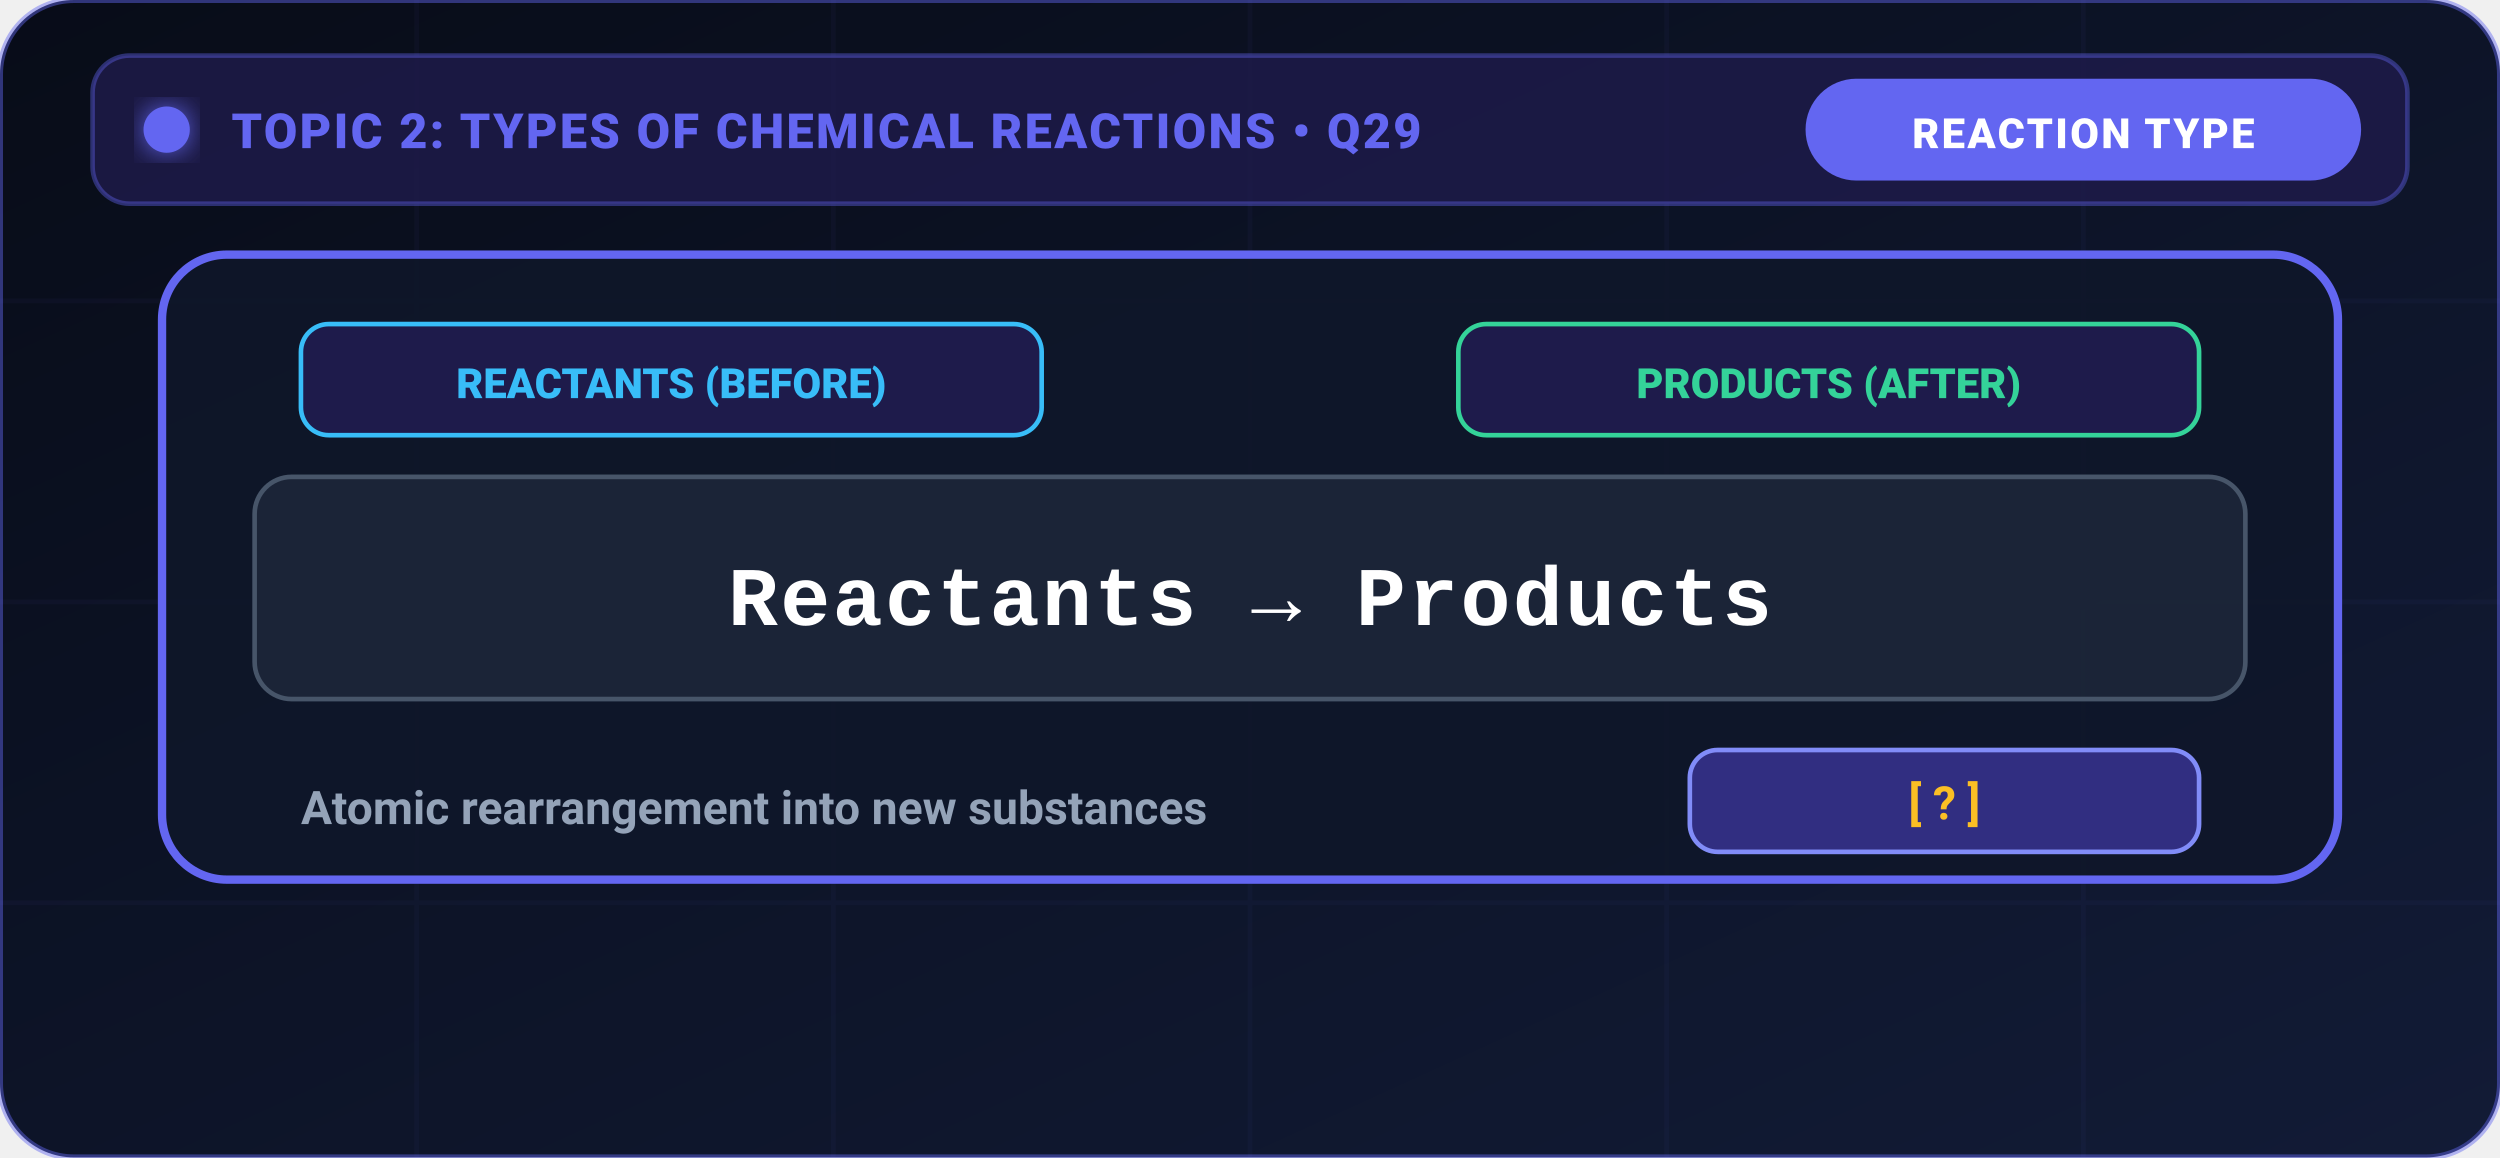
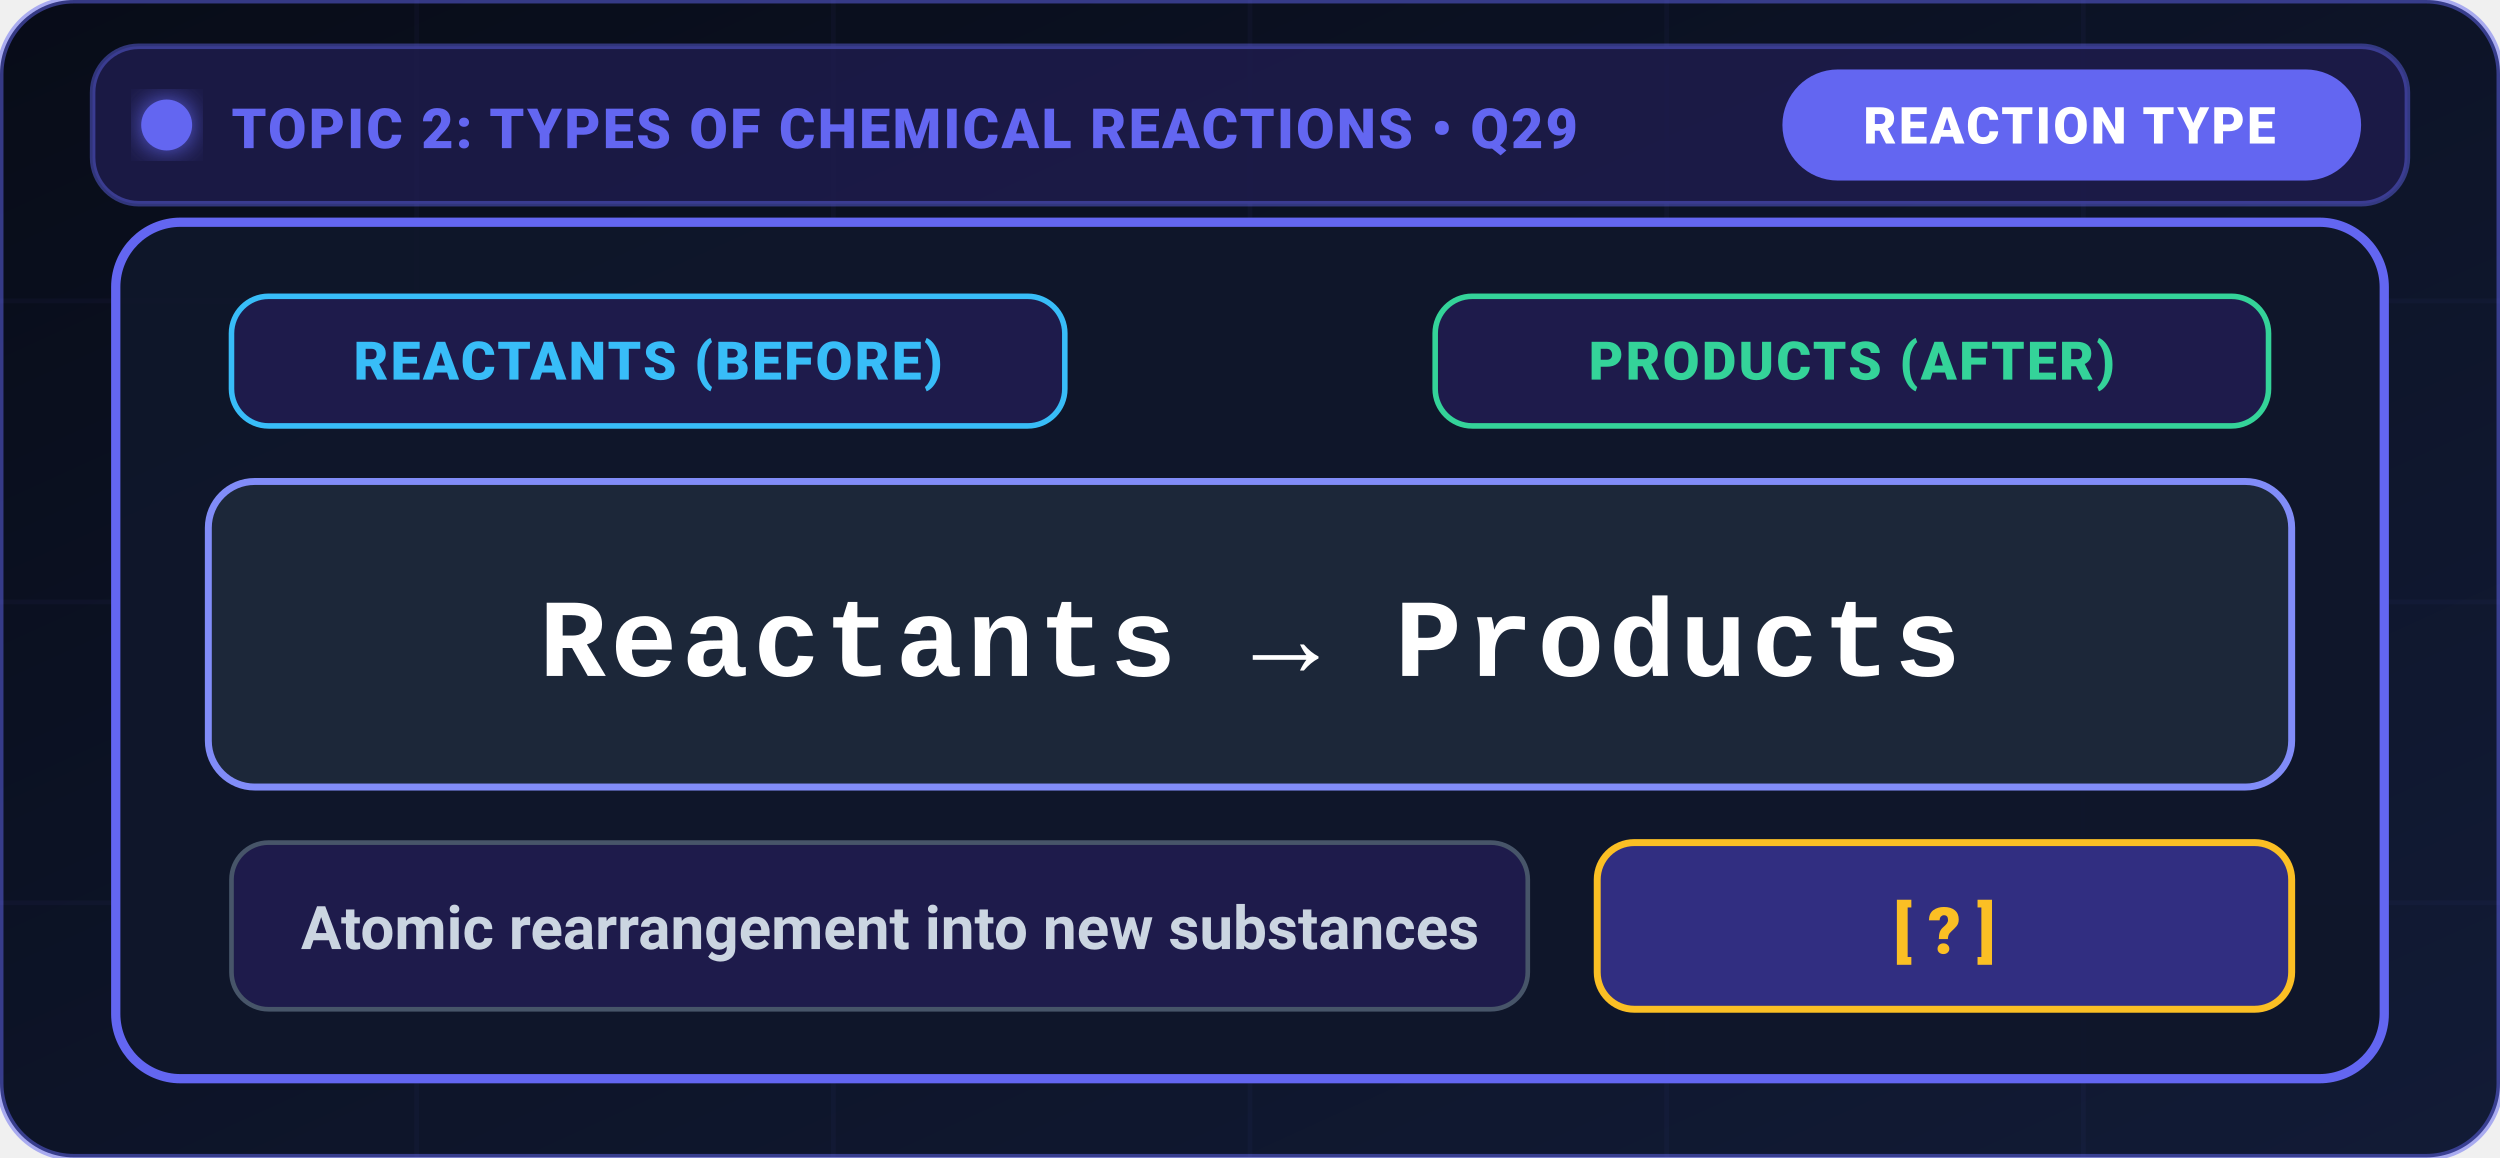
<svg xmlns="http://www.w3.org/2000/svg" viewBox="0 0 540 250" width="100%" height="100%">
  <defs>
    <linearGradient id="bg_t2_29" x1="0%" y1="0%" x2="100%" y2="100%">
      <stop offset="0%" stop-color="#080c18" />
      <stop offset="50%" stop-color="#0d1428" />
      <stop offset="100%" stop-color="#121b36" />
    </linearGradient>
    <filter id="glow_t2_29" x="-20%" y="-20%" width="140%" height="140%">
      <feGaussianBlur stdDeviation="3" result="blur" />
      <feComposite in="SourceGraphic" in2="blur" operator="over" />
    </filter>
  </defs>
-   <rect width="540" height="250" rx="16" fill="url(#bg_t2_29)" stroke="#6366f1" stroke-width="1.3" stroke-opacity="0.45" />
+   <rect width="540" height="250" rx="16" fill="url(#bg_t2_29)" stroke="#6366f1" stroke-width="1.5" stroke-opacity="0.5" />
  <g opacity="0.04" stroke="#6366f1" stroke-width="1">
    <line x1="90" y1="0" x2="90" y2="250" />
    <line x1="180" y1="0" x2="180" y2="250" />
    <line x1="270" y1="0" x2="270" y2="250" />
    <line x1="360" y1="0" x2="360" y2="250" />
    <line x1="450" y1="0" x2="450" y2="250" />
    <line x1="0" y1="65" x2="540" y2="65" />
    <line x1="0" y1="130" x2="540" y2="130" />
    <line x1="0" y1="195" x2="540" y2="195" />
  </g>
-   <rect x="20" y="12" width="500" height="32" rx="8" fill="#1e1b4b" fill-opacity="0.8" stroke="#6366f1" stroke-width="1" stroke-opacity="0.4" />
-   <circle cx="36" cy="28" r="5" fill="#6366f1" filter="url(#glow_t2_29)" />
-   <text x="50" y="32" fill="#6366f1" font-family="'Segoe UI', Roboto, sans-serif" font-size="10.5" font-weight="900" letter-spacing="0.5">TOPIC 2: TYPES OF CHEMICAL REACTIONS • Q29</text>
-   <rect x="390" y="17" width="120" height="22" rx="11" fill="#6366f1" />
-   <text x="450" y="32" fill="#ffffff" font-family="'Segoe UI', Roboto, sans-serif" font-size="9" font-weight="900" text-anchor="middle" letter-spacing="0.5">REACTION TYPE</text>
-   <g transform="translate(35, 55)">
-     <rect x="0" y="0" width="470" height="135" rx="14" fill="#0f172a" fill-opacity="0.9" stroke="#6366f1" stroke-width="1.8" />
-     <rect x="30" y="15" width="160" height="24" rx="6" fill="#1e1b4b" stroke="#38bdf8" stroke-width="1" />
-     <text x="110" y="31" fill="#38bdf8" font-family="'Segoe UI', Roboto, sans-serif" font-size="9" font-weight="800" text-anchor="middle">REACTANTS (BEFORE)</text>
-     <rect x="280" y="15" width="160" height="24" rx="6" fill="#1e1b4b" stroke="#34d399" stroke-width="1" />
-     <text x="360" y="31" fill="#34d399" font-family="'Segoe UI', Roboto, sans-serif" font-size="9" font-weight="800" text-anchor="middle">PRODUCTS (AFTER)</text>
-     <rect x="20" y="48" width="430" height="48" rx="8" fill="#1e293b" fill-opacity="0.8" stroke="#475569" stroke-width="1" />
-     <text x="235" y="80" fill="#ffffff" font-family="'Consolas', 'Courier New', monospace" font-size="18" font-weight="900" text-anchor="middle" letter-spacing="0.5">
+   <rect x="20" y="10" width="500" height="34" rx="10" fill="#1e1b4b" fill-opacity="0.85" stroke="#6366f1" stroke-width="1.2" stroke-opacity="0.45" />
+   <circle cx="36" cy="27" r="5.5" fill="#6366f1" filter="url(#glow_t2_29)" />
+   <text x="50" y="32" fill="#6366f1" font-family="'Segoe UI', Roboto, sans-serif" font-size="12" font-weight="900" letter-spacing="0.5">TOPIC 2: TYPES OF CHEMICAL REACTIONS • Q29</text>
+   <rect x="385" y="15" width="125" height="24" rx="12" fill="#6366f1" />
+   <text x="447" y="31" fill="#ffffff" font-family="'Segoe UI', Roboto, sans-serif" font-size="11" font-weight="900" text-anchor="middle" letter-spacing="0.5">REACTION TYPE</text>
+   <g transform="translate(25, 48)">
+     <rect x="0" y="0" width="490" height="185" rx="14" fill="#0f172a" fill-opacity="0.95" stroke="#6366f1" stroke-width="2" />
+     <rect x="25" y="16" width="180" height="28" rx="8" fill="#1e1b4b" stroke="#38bdf8" stroke-width="1.2" />
+     <text x="115" y="34" fill="#38bdf8" font-family="'Segoe UI', Roboto, sans-serif" font-size="11.5" font-weight="900" text-anchor="middle" letter-spacing="0.5">REACTANTS (BEFORE)</text>
+     <rect x="285" y="16" width="180" height="28" rx="8" fill="#1e1b4b" stroke="#34d399" stroke-width="1.2" />
+     <text x="375" y="34" fill="#34d399" font-family="'Segoe UI', Roboto, sans-serif" font-size="11.5" font-weight="900" text-anchor="middle" letter-spacing="0.5">PRODUCTS (AFTER)</text>
+     <rect x="20" y="56" width="450" height="66" rx="10" fill="#1e293b" fill-opacity="0.9" stroke="#818cf8" stroke-width="1.5" />
+     <text x="245" y="98" fill="#ffffff" font-family="'Consolas', 'Courier New', monospace" font-size="24" font-weight="900" text-anchor="middle" letter-spacing="1">
        Reactants  →  Products
      </text>
-     <g transform="translate(30, 105)">
-       <text x="0" y="18" fill="#94a3b8" font-family="'Segoe UI', Roboto, sans-serif" font-size="10" font-weight="600">Atomic rearrangement into new substances</text>
-       <rect x="300" y="2" width="110" height="22" rx="6" fill="#312e81" stroke="#818cf8" stroke-width="1" />
-       <text x="355" y="17" fill="#fbbf24" font-family="'Segoe UI', Roboto, sans-serif" font-size="10" font-weight="bold" text-anchor="middle">[ ? ]</text>
+     <g transform="translate(25, 134)">
+       <rect x="0" y="0" width="280" height="36" rx="8" fill="#1e1b4b" stroke="#475569" stroke-width="1" />
+       <text x="15" y="23" fill="#cbd5e1" font-family="'Segoe UI', Roboto, sans-serif" font-size="13" font-weight="700">Atomic rearrangement into new substances</text>
+       <rect x="295" y="0" width="150" height="36" rx="8" fill="#312e81" stroke="#fbbf24" stroke-width="1.5" />
+       <text x="370" y="24" fill="#fbbf24" font-family="'Segoe UI', Roboto, sans-serif" font-size="14" font-weight="900" text-anchor="middle">[ ? ]</text>
    </g>
  </g>
</svg>
